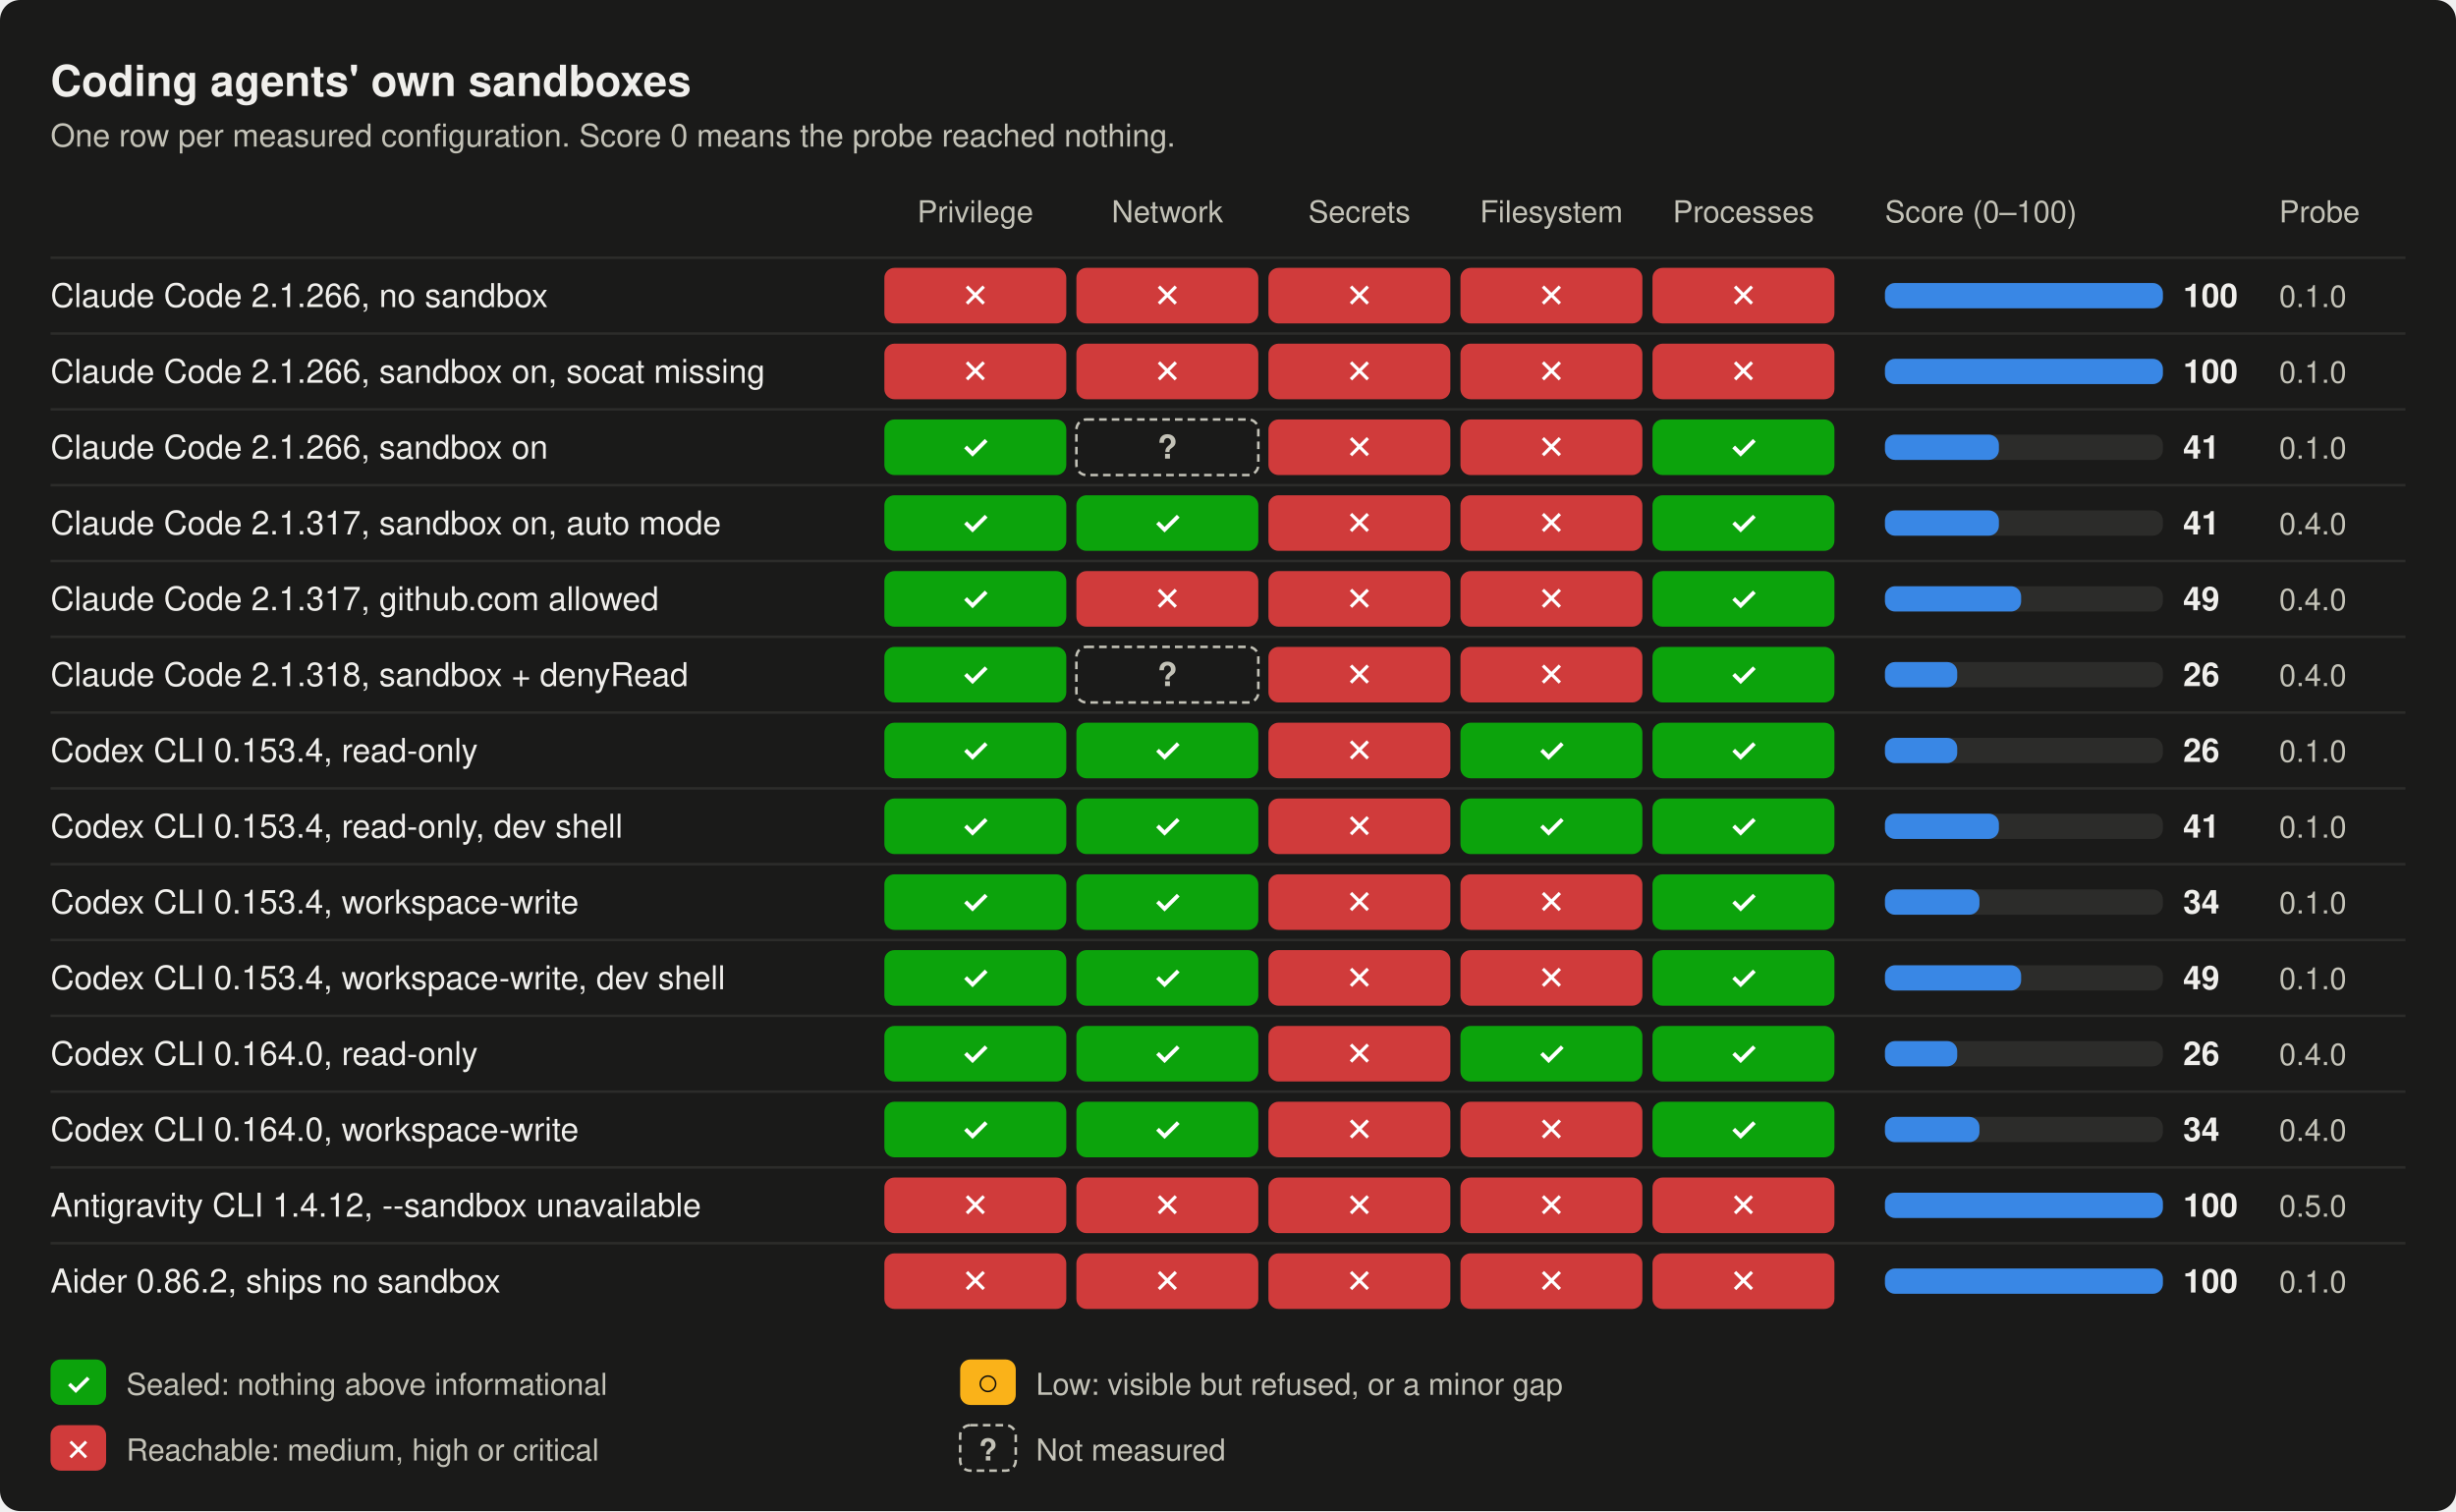
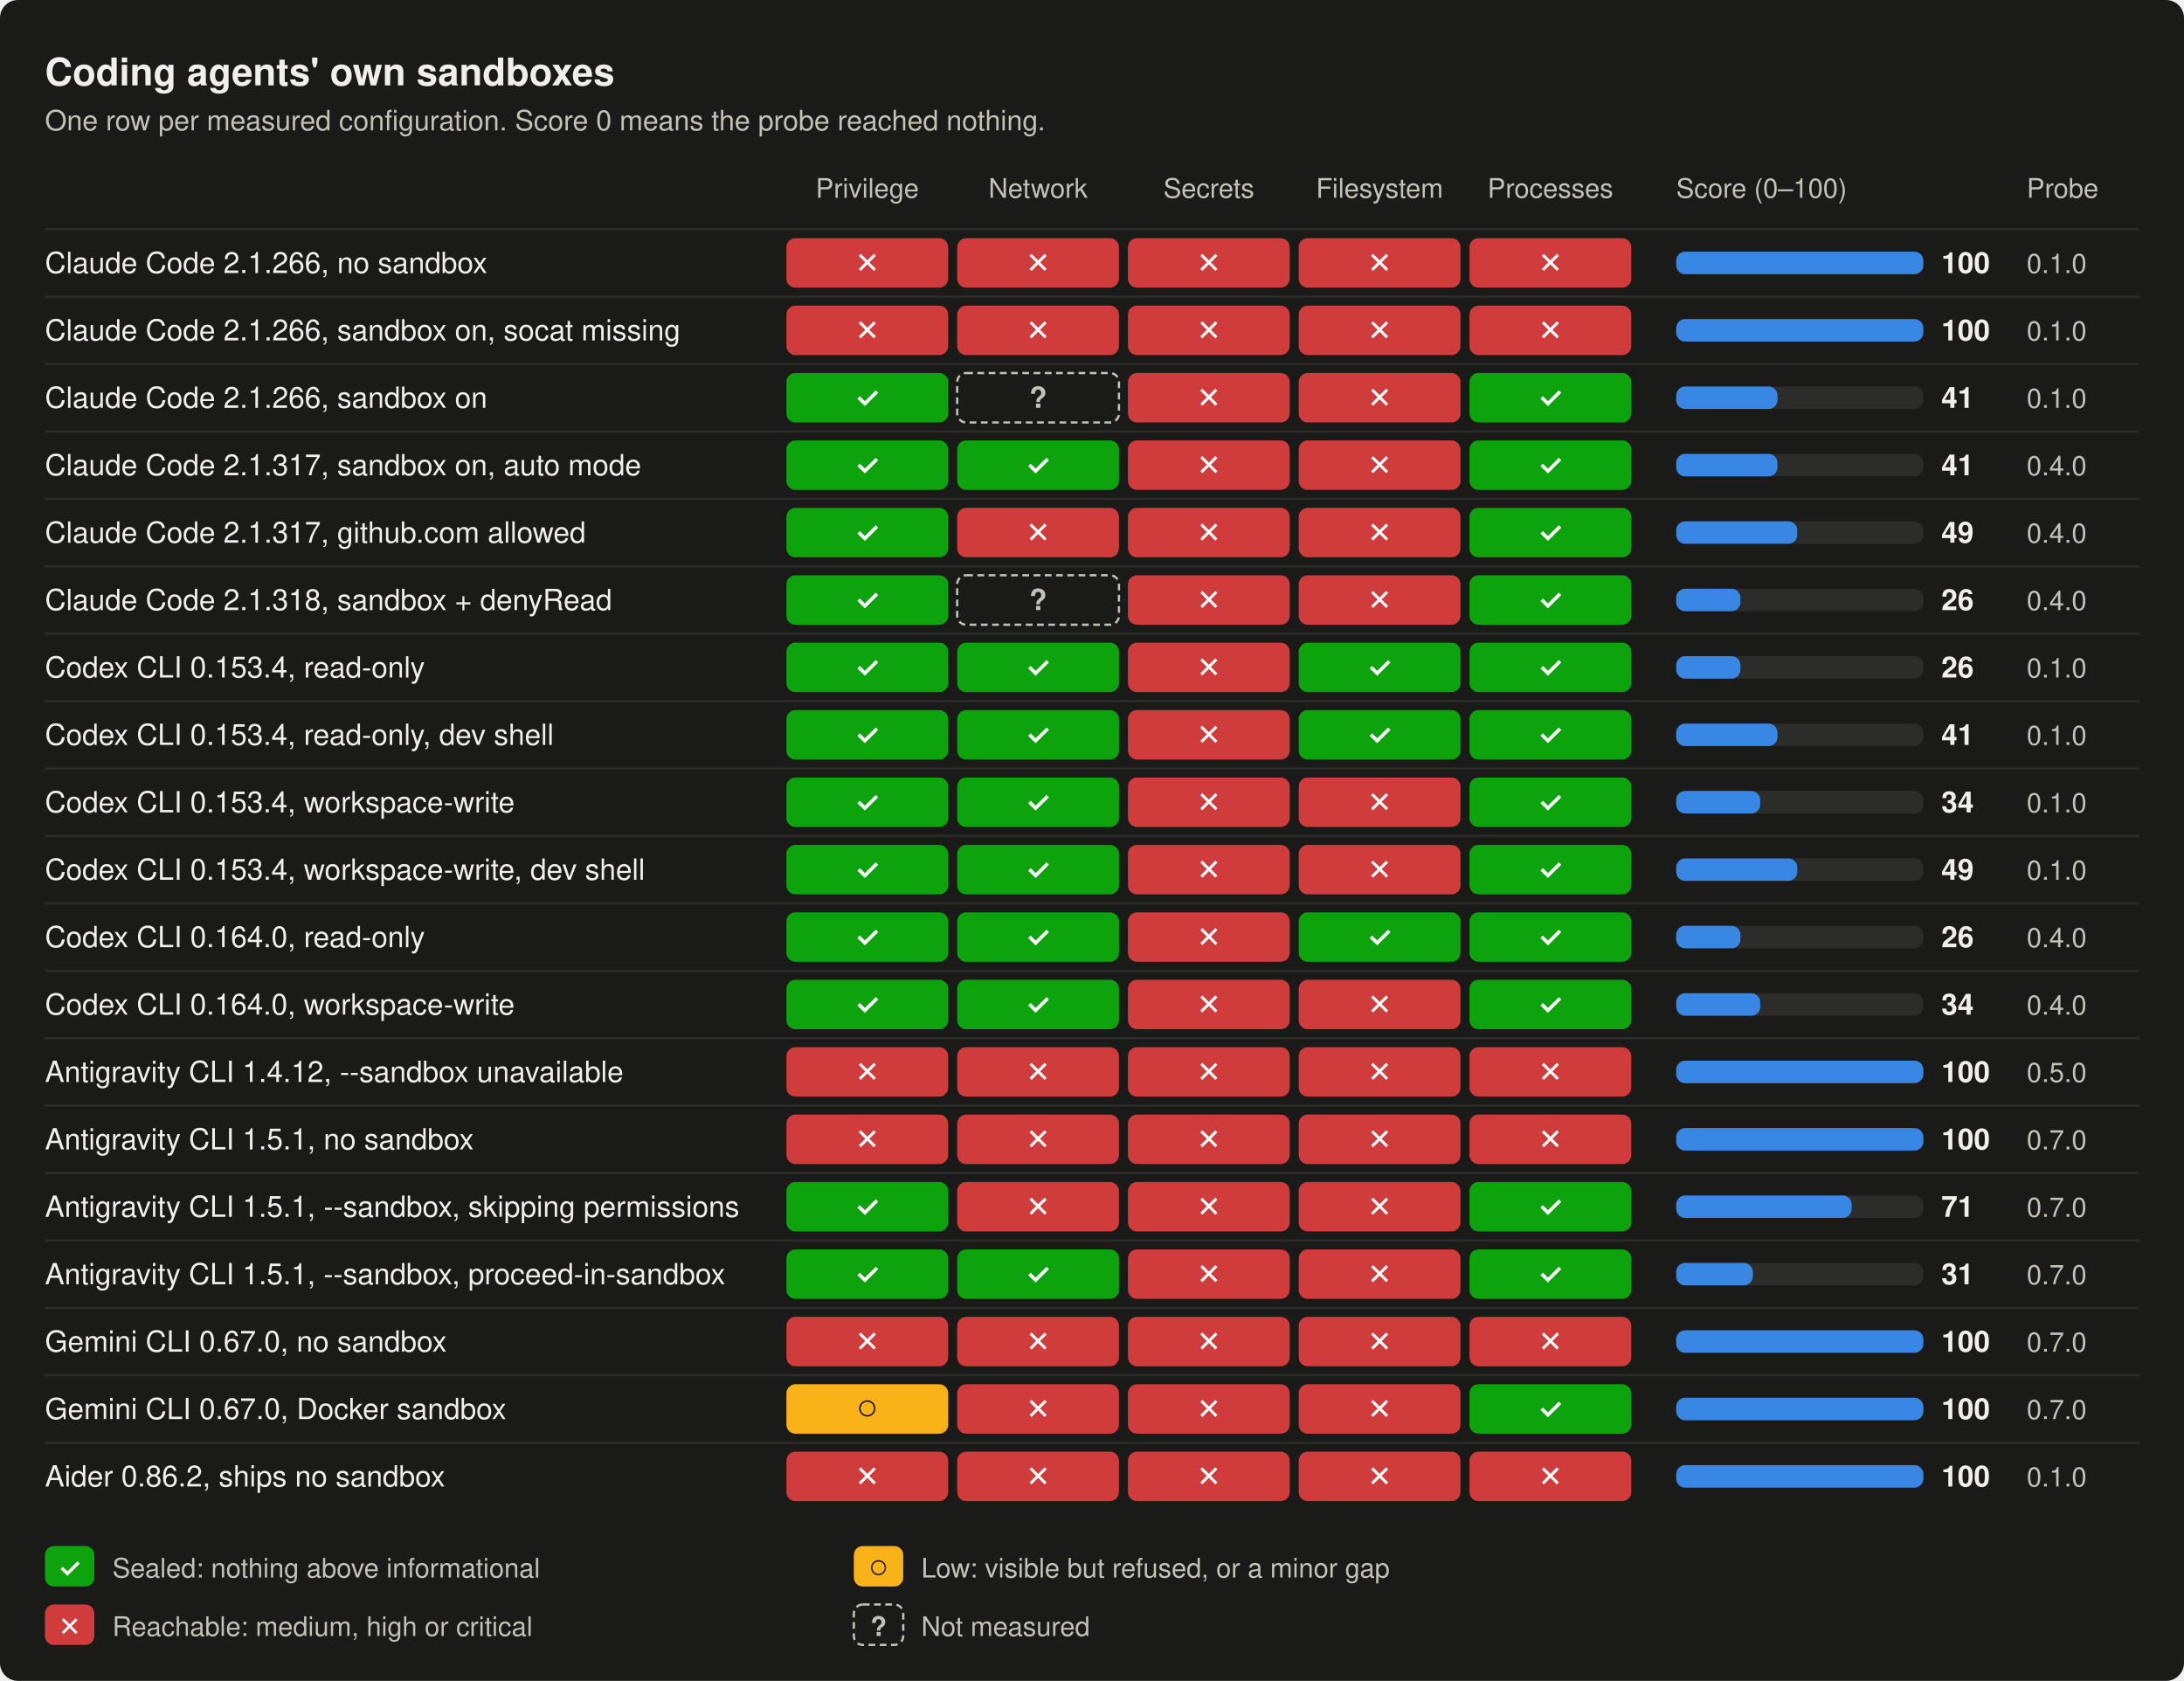
- <svg xmlns="http://www.w3.org/2000/svg" width="972" height="598" viewBox="0 0 972 598" role="img" aria-label="Coding agents' own sandboxes" font-family="system-ui, -apple-system, Segoe UI, Helvetica, Arial, sans-serif">
+ <svg xmlns="http://www.w3.org/2000/svg" width="972" height="748" viewBox="0 0 972 748" role="img" aria-label="Coding agents' own sandboxes" font-family="system-ui, -apple-system, Segoe UI, Helvetica, Arial, sans-serif">
  <rect width="100%" height="100%" rx="8" fill="#1a1a19" />
  <text x="20" y="38" font-size="17" font-weight="600" fill="#f0efec" text-anchor="start">Coding agents' own sandboxes</text>
  <text x="20" y="58" font-size="12.5" font-weight="400" fill="#c3c2b7" text-anchor="start">One row per measured configuration. Score 0 means the probe reached nothing.</text>
  <text x="386.0" y="88" font-size="12" font-weight="400" fill="#c3c2b7" text-anchor="middle">Privilege</text>
  <text x="462.0" y="88" font-size="12" font-weight="400" fill="#c3c2b7" text-anchor="middle">Network</text>
  <text x="538.0" y="88" font-size="12" font-weight="400" fill="#c3c2b7" text-anchor="middle">Secrets</text>
  <text x="614.0" y="88" font-size="12" font-weight="400" fill="#c3c2b7" text-anchor="middle">Filesystem</text>
  <text x="690.0" y="88" font-size="12" font-weight="400" fill="#c3c2b7" text-anchor="middle">Processes</text>
  <text x="746" y="88" font-size="12" font-weight="400" fill="#c3c2b7" text-anchor="start">Score (0–100)</text>
  <text x="902" y="88" font-size="12" font-weight="400" fill="#c3c2b7" text-anchor="start">Probe</text>
  <line x1="20" x2="952" y1="102" y2="102" stroke="#2c2c2a" stroke-width="1" />
  <text x="20" y="121.5" font-size="13" font-weight="400" fill="#f0efec" text-anchor="start">Claude Code 2.1.266, no sandbox</text>
  <g>
    <rect x="350" y="106.0" width="72" height="22" rx="4" fill="#d03b3b" />
    <text x="386.0" y="121.5" font-size="13" font-weight="600" fill="#ffffff" text-anchor="middle">✕</text>
  </g>
  <g>
    <rect x="426" y="106.0" width="72" height="22" rx="4" fill="#d03b3b" />
    <text x="462.0" y="121.5" font-size="13" font-weight="600" fill="#ffffff" text-anchor="middle">✕</text>
  </g>
  <g>
    <rect x="502" y="106.0" width="72" height="22" rx="4" fill="#d03b3b" />
    <text x="538.0" y="121.5" font-size="13" font-weight="600" fill="#ffffff" text-anchor="middle">✕</text>
  </g>
  <g>
    <rect x="578" y="106.0" width="72" height="22" rx="4" fill="#d03b3b" />
    <text x="614.0" y="121.5" font-size="13" font-weight="600" fill="#ffffff" text-anchor="middle">✕</text>
  </g>
  <g>
    <rect x="654" y="106.0" width="72" height="22" rx="4" fill="#d03b3b" />
    <text x="690.0" y="121.5" font-size="13" font-weight="600" fill="#ffffff" text-anchor="middle">✕</text>
  </g>
  <rect x="746" y="112.0" width="110" height="10" rx="4" fill="#2c2c2a" />
  <rect x="746" y="112.0" width="110.0" height="10" rx="4" fill="#3987e5" />
  <text x="864" y="121.5" font-size="13" font-weight="600" fill="#f0efec" text-anchor="start">100</text>
  <text x="902" y="121.5" font-size="12" font-weight="400" fill="#c3c2b7" text-anchor="start">0.1.0</text>
  <line x1="20" x2="952" y1="132" y2="132" stroke="#2c2c2a" stroke-width="1" />
  <text x="20" y="151.5" font-size="13" font-weight="400" fill="#f0efec" text-anchor="start">Claude Code 2.1.266, sandbox on, socat missing</text>
  <g>
    <rect x="350" y="136.0" width="72" height="22" rx="4" fill="#d03b3b" />
    <text x="386.0" y="151.5" font-size="13" font-weight="600" fill="#ffffff" text-anchor="middle">✕</text>
  </g>
  <g>
    <rect x="426" y="136.0" width="72" height="22" rx="4" fill="#d03b3b" />
    <text x="462.0" y="151.5" font-size="13" font-weight="600" fill="#ffffff" text-anchor="middle">✕</text>
  </g>
  <g>
    <rect x="502" y="136.0" width="72" height="22" rx="4" fill="#d03b3b" />
    <text x="538.0" y="151.5" font-size="13" font-weight="600" fill="#ffffff" text-anchor="middle">✕</text>
  </g>
  <g>
    <rect x="578" y="136.0" width="72" height="22" rx="4" fill="#d03b3b" />
    <text x="614.0" y="151.5" font-size="13" font-weight="600" fill="#ffffff" text-anchor="middle">✕</text>
  </g>
  <g>
    <rect x="654" y="136.0" width="72" height="22" rx="4" fill="#d03b3b" />
    <text x="690.0" y="151.5" font-size="13" font-weight="600" fill="#ffffff" text-anchor="middle">✕</text>
  </g>
  <rect x="746" y="142.0" width="110" height="10" rx="4" fill="#2c2c2a" />
  <rect x="746" y="142.0" width="110.0" height="10" rx="4" fill="#3987e5" />
  <text x="864" y="151.5" font-size="13" font-weight="600" fill="#f0efec" text-anchor="start">100</text>
  <text x="902" y="151.5" font-size="12" font-weight="400" fill="#c3c2b7" text-anchor="start">0.1.0</text>
  <line x1="20" x2="952" y1="162" y2="162" stroke="#2c2c2a" stroke-width="1" />
  <text x="20" y="181.5" font-size="13" font-weight="400" fill="#f0efec" text-anchor="start">Claude Code 2.1.266, sandbox on</text>
  <g>
    <rect x="350" y="166.0" width="72" height="22" rx="4" fill="#0ca30c" />
    <text x="386.0" y="181.5" font-size="13" font-weight="600" fill="#ffffff" text-anchor="middle">✓</text>
  </g>
  <g>
    <rect x="426" y="166.0" width="72" height="22" rx="4" fill="none" stroke="#c3c2b7" stroke-dasharray="3 2" stroke-width="1" />
    <text x="462.0" y="181.5" font-size="13" font-weight="600" fill="#c3c2b7" text-anchor="middle">?</text>
  </g>
  <g>
    <rect x="502" y="166.0" width="72" height="22" rx="4" fill="#d03b3b" />
    <text x="538.0" y="181.5" font-size="13" font-weight="600" fill="#ffffff" text-anchor="middle">✕</text>
  </g>
  <g>
    <rect x="578" y="166.0" width="72" height="22" rx="4" fill="#d03b3b" />
    <text x="614.0" y="181.5" font-size="13" font-weight="600" fill="#ffffff" text-anchor="middle">✕</text>
  </g>
  <g>
    <rect x="654" y="166.0" width="72" height="22" rx="4" fill="#0ca30c" />
    <text x="690.0" y="181.5" font-size="13" font-weight="600" fill="#ffffff" text-anchor="middle">✓</text>
  </g>
  <rect x="746" y="172.0" width="110" height="10" rx="4" fill="#2c2c2a" />
  <rect x="746" y="172.0" width="45.1" height="10" rx="4" fill="#3987e5" />
  <text x="864" y="181.5" font-size="13" font-weight="600" fill="#f0efec" text-anchor="start">41</text>
  <text x="902" y="181.5" font-size="12" font-weight="400" fill="#c3c2b7" text-anchor="start">0.1.0</text>
  <line x1="20" x2="952" y1="192" y2="192" stroke="#2c2c2a" stroke-width="1" />
  <text x="20" y="211.5" font-size="13" font-weight="400" fill="#f0efec" text-anchor="start">Claude Code 2.1.317, sandbox on, auto mode</text>
  <g>
    <rect x="350" y="196.0" width="72" height="22" rx="4" fill="#0ca30c" />
    <text x="386.0" y="211.5" font-size="13" font-weight="600" fill="#ffffff" text-anchor="middle">✓</text>
  </g>
  <g>
    <rect x="426" y="196.0" width="72" height="22" rx="4" fill="#0ca30c" />
    <text x="462.0" y="211.5" font-size="13" font-weight="600" fill="#ffffff" text-anchor="middle">✓</text>
  </g>
  <g>
    <rect x="502" y="196.0" width="72" height="22" rx="4" fill="#d03b3b" />
    <text x="538.0" y="211.5" font-size="13" font-weight="600" fill="#ffffff" text-anchor="middle">✕</text>
  </g>
  <g>
    <rect x="578" y="196.0" width="72" height="22" rx="4" fill="#d03b3b" />
    <text x="614.0" y="211.5" font-size="13" font-weight="600" fill="#ffffff" text-anchor="middle">✕</text>
  </g>
  <g>
    <rect x="654" y="196.0" width="72" height="22" rx="4" fill="#0ca30c" />
    <text x="690.0" y="211.5" font-size="13" font-weight="600" fill="#ffffff" text-anchor="middle">✓</text>
  </g>
  <rect x="746" y="202.0" width="110" height="10" rx="4" fill="#2c2c2a" />
  <rect x="746" y="202.0" width="45.1" height="10" rx="4" fill="#3987e5" />
  <text x="864" y="211.5" font-size="13" font-weight="600" fill="#f0efec" text-anchor="start">41</text>
  <text x="902" y="211.5" font-size="12" font-weight="400" fill="#c3c2b7" text-anchor="start">0.4.0</text>
  <line x1="20" x2="952" y1="222" y2="222" stroke="#2c2c2a" stroke-width="1" />
  <text x="20" y="241.5" font-size="13" font-weight="400" fill="#f0efec" text-anchor="start">Claude Code 2.1.317, github.com allowed</text>
  <g>
    <rect x="350" y="226.0" width="72" height="22" rx="4" fill="#0ca30c" />
    <text x="386.0" y="241.5" font-size="13" font-weight="600" fill="#ffffff" text-anchor="middle">✓</text>
  </g>
  <g>
    <rect x="426" y="226.0" width="72" height="22" rx="4" fill="#d03b3b" />
    <text x="462.0" y="241.5" font-size="13" font-weight="600" fill="#ffffff" text-anchor="middle">✕</text>
  </g>
  <g>
    <rect x="502" y="226.0" width="72" height="22" rx="4" fill="#d03b3b" />
    <text x="538.0" y="241.5" font-size="13" font-weight="600" fill="#ffffff" text-anchor="middle">✕</text>
  </g>
  <g>
    <rect x="578" y="226.0" width="72" height="22" rx="4" fill="#d03b3b" />
    <text x="614.0" y="241.5" font-size="13" font-weight="600" fill="#ffffff" text-anchor="middle">✕</text>
  </g>
  <g>
    <rect x="654" y="226.0" width="72" height="22" rx="4" fill="#0ca30c" />
    <text x="690.0" y="241.5" font-size="13" font-weight="600" fill="#ffffff" text-anchor="middle">✓</text>
  </g>
  <rect x="746" y="232.0" width="110" height="10" rx="4" fill="#2c2c2a" />
  <rect x="746" y="232.0" width="53.9" height="10" rx="4" fill="#3987e5" />
  <text x="864" y="241.5" font-size="13" font-weight="600" fill="#f0efec" text-anchor="start">49</text>
  <text x="902" y="241.5" font-size="12" font-weight="400" fill="#c3c2b7" text-anchor="start">0.4.0</text>
  <line x1="20" x2="952" y1="252" y2="252" stroke="#2c2c2a" stroke-width="1" />
  <text x="20" y="271.5" font-size="13" font-weight="400" fill="#f0efec" text-anchor="start">Claude Code 2.1.318, sandbox + denyRead</text>
  <g>
    <rect x="350" y="256.0" width="72" height="22" rx="4" fill="#0ca30c" />
    <text x="386.0" y="271.5" font-size="13" font-weight="600" fill="#ffffff" text-anchor="middle">✓</text>
  </g>
  <g>
    <rect x="426" y="256.0" width="72" height="22" rx="4" fill="none" stroke="#c3c2b7" stroke-dasharray="3 2" stroke-width="1" />
    <text x="462.0" y="271.5" font-size="13" font-weight="600" fill="#c3c2b7" text-anchor="middle">?</text>
  </g>
  <g>
    <rect x="502" y="256.0" width="72" height="22" rx="4" fill="#d03b3b" />
    <text x="538.0" y="271.5" font-size="13" font-weight="600" fill="#ffffff" text-anchor="middle">✕</text>
  </g>
  <g>
    <rect x="578" y="256.0" width="72" height="22" rx="4" fill="#d03b3b" />
    <text x="614.0" y="271.5" font-size="13" font-weight="600" fill="#ffffff" text-anchor="middle">✕</text>
  </g>
  <g>
    <rect x="654" y="256.0" width="72" height="22" rx="4" fill="#0ca30c" />
    <text x="690.0" y="271.5" font-size="13" font-weight="600" fill="#ffffff" text-anchor="middle">✓</text>
  </g>
  <rect x="746" y="262.0" width="110" height="10" rx="4" fill="#2c2c2a" />
  <rect x="746" y="262.0" width="28.6" height="10" rx="4" fill="#3987e5" />
  <text x="864" y="271.5" font-size="13" font-weight="600" fill="#f0efec" text-anchor="start">26</text>
  <text x="902" y="271.5" font-size="12" font-weight="400" fill="#c3c2b7" text-anchor="start">0.4.0</text>
  <line x1="20" x2="952" y1="282" y2="282" stroke="#2c2c2a" stroke-width="1" />
  <text x="20" y="301.5" font-size="13" font-weight="400" fill="#f0efec" text-anchor="start">Codex CLI 0.153.4, read-only</text>
  <g>
    <rect x="350" y="286.0" width="72" height="22" rx="4" fill="#0ca30c" />
    <text x="386.0" y="301.5" font-size="13" font-weight="600" fill="#ffffff" text-anchor="middle">✓</text>
  </g>
  <g>
    <rect x="426" y="286.0" width="72" height="22" rx="4" fill="#0ca30c" />
    <text x="462.0" y="301.5" font-size="13" font-weight="600" fill="#ffffff" text-anchor="middle">✓</text>
  </g>
  <g>
    <rect x="502" y="286.0" width="72" height="22" rx="4" fill="#d03b3b" />
    <text x="538.0" y="301.5" font-size="13" font-weight="600" fill="#ffffff" text-anchor="middle">✕</text>
  </g>
  <g>
    <rect x="578" y="286.0" width="72" height="22" rx="4" fill="#0ca30c" />
    <text x="614.0" y="301.5" font-size="13" font-weight="600" fill="#ffffff" text-anchor="middle">✓</text>
  </g>
  <g>
    <rect x="654" y="286.0" width="72" height="22" rx="4" fill="#0ca30c" />
    <text x="690.0" y="301.5" font-size="13" font-weight="600" fill="#ffffff" text-anchor="middle">✓</text>
  </g>
  <rect x="746" y="292.0" width="110" height="10" rx="4" fill="#2c2c2a" />
  <rect x="746" y="292.0" width="28.6" height="10" rx="4" fill="#3987e5" />
  <text x="864" y="301.5" font-size="13" font-weight="600" fill="#f0efec" text-anchor="start">26</text>
  <text x="902" y="301.5" font-size="12" font-weight="400" fill="#c3c2b7" text-anchor="start">0.1.0</text>
  <line x1="20" x2="952" y1="312" y2="312" stroke="#2c2c2a" stroke-width="1" />
  <text x="20" y="331.5" font-size="13" font-weight="400" fill="#f0efec" text-anchor="start">Codex CLI 0.153.4, read-only, dev shell</text>
  <g>
    <rect x="350" y="316.0" width="72" height="22" rx="4" fill="#0ca30c" />
    <text x="386.0" y="331.5" font-size="13" font-weight="600" fill="#ffffff" text-anchor="middle">✓</text>
  </g>
  <g>
    <rect x="426" y="316.0" width="72" height="22" rx="4" fill="#0ca30c" />
    <text x="462.0" y="331.5" font-size="13" font-weight="600" fill="#ffffff" text-anchor="middle">✓</text>
  </g>
  <g>
    <rect x="502" y="316.0" width="72" height="22" rx="4" fill="#d03b3b" />
    <text x="538.0" y="331.5" font-size="13" font-weight="600" fill="#ffffff" text-anchor="middle">✕</text>
  </g>
  <g>
    <rect x="578" y="316.0" width="72" height="22" rx="4" fill="#0ca30c" />
    <text x="614.0" y="331.5" font-size="13" font-weight="600" fill="#ffffff" text-anchor="middle">✓</text>
  </g>
  <g>
    <rect x="654" y="316.0" width="72" height="22" rx="4" fill="#0ca30c" />
    <text x="690.0" y="331.5" font-size="13" font-weight="600" fill="#ffffff" text-anchor="middle">✓</text>
  </g>
  <rect x="746" y="322.0" width="110" height="10" rx="4" fill="#2c2c2a" />
  <rect x="746" y="322.0" width="45.1" height="10" rx="4" fill="#3987e5" />
  <text x="864" y="331.5" font-size="13" font-weight="600" fill="#f0efec" text-anchor="start">41</text>
  <text x="902" y="331.5" font-size="12" font-weight="400" fill="#c3c2b7" text-anchor="start">0.1.0</text>
  <line x1="20" x2="952" y1="342" y2="342" stroke="#2c2c2a" stroke-width="1" />
  <text x="20" y="361.5" font-size="13" font-weight="400" fill="#f0efec" text-anchor="start">Codex CLI 0.153.4, workspace-write</text>
  <g>
    <rect x="350" y="346.0" width="72" height="22" rx="4" fill="#0ca30c" />
    <text x="386.0" y="361.5" font-size="13" font-weight="600" fill="#ffffff" text-anchor="middle">✓</text>
  </g>
  <g>
    <rect x="426" y="346.0" width="72" height="22" rx="4" fill="#0ca30c" />
    <text x="462.0" y="361.5" font-size="13" font-weight="600" fill="#ffffff" text-anchor="middle">✓</text>
  </g>
  <g>
    <rect x="502" y="346.0" width="72" height="22" rx="4" fill="#d03b3b" />
    <text x="538.0" y="361.5" font-size="13" font-weight="600" fill="#ffffff" text-anchor="middle">✕</text>
  </g>
  <g>
    <rect x="578" y="346.0" width="72" height="22" rx="4" fill="#d03b3b" />
    <text x="614.0" y="361.5" font-size="13" font-weight="600" fill="#ffffff" text-anchor="middle">✕</text>
  </g>
  <g>
    <rect x="654" y="346.0" width="72" height="22" rx="4" fill="#0ca30c" />
    <text x="690.0" y="361.5" font-size="13" font-weight="600" fill="#ffffff" text-anchor="middle">✓</text>
  </g>
  <rect x="746" y="352.0" width="110" height="10" rx="4" fill="#2c2c2a" />
  <rect x="746" y="352.0" width="37.4" height="10" rx="4" fill="#3987e5" />
  <text x="864" y="361.5" font-size="13" font-weight="600" fill="#f0efec" text-anchor="start">34</text>
  <text x="902" y="361.5" font-size="12" font-weight="400" fill="#c3c2b7" text-anchor="start">0.1.0</text>
  <line x1="20" x2="952" y1="372" y2="372" stroke="#2c2c2a" stroke-width="1" />
  <text x="20" y="391.5" font-size="13" font-weight="400" fill="#f0efec" text-anchor="start">Codex CLI 0.153.4, workspace-write, dev shell</text>
  <g>
    <rect x="350" y="376.0" width="72" height="22" rx="4" fill="#0ca30c" />
    <text x="386.0" y="391.5" font-size="13" font-weight="600" fill="#ffffff" text-anchor="middle">✓</text>
  </g>
  <g>
    <rect x="426" y="376.0" width="72" height="22" rx="4" fill="#0ca30c" />
    <text x="462.0" y="391.5" font-size="13" font-weight="600" fill="#ffffff" text-anchor="middle">✓</text>
  </g>
  <g>
    <rect x="502" y="376.0" width="72" height="22" rx="4" fill="#d03b3b" />
    <text x="538.0" y="391.5" font-size="13" font-weight="600" fill="#ffffff" text-anchor="middle">✕</text>
  </g>
  <g>
    <rect x="578" y="376.0" width="72" height="22" rx="4" fill="#d03b3b" />
    <text x="614.0" y="391.5" font-size="13" font-weight="600" fill="#ffffff" text-anchor="middle">✕</text>
  </g>
  <g>
    <rect x="654" y="376.0" width="72" height="22" rx="4" fill="#0ca30c" />
    <text x="690.0" y="391.5" font-size="13" font-weight="600" fill="#ffffff" text-anchor="middle">✓</text>
  </g>
  <rect x="746" y="382.0" width="110" height="10" rx="4" fill="#2c2c2a" />
  <rect x="746" y="382.0" width="53.9" height="10" rx="4" fill="#3987e5" />
  <text x="864" y="391.5" font-size="13" font-weight="600" fill="#f0efec" text-anchor="start">49</text>
  <text x="902" y="391.5" font-size="12" font-weight="400" fill="#c3c2b7" text-anchor="start">0.1.0</text>
  <line x1="20" x2="952" y1="402" y2="402" stroke="#2c2c2a" stroke-width="1" />
  <text x="20" y="421.5" font-size="13" font-weight="400" fill="#f0efec" text-anchor="start">Codex CLI 0.164.0, read-only</text>
  <g>
    <rect x="350" y="406.0" width="72" height="22" rx="4" fill="#0ca30c" />
    <text x="386.0" y="421.5" font-size="13" font-weight="600" fill="#ffffff" text-anchor="middle">✓</text>
  </g>
  <g>
    <rect x="426" y="406.0" width="72" height="22" rx="4" fill="#0ca30c" />
    <text x="462.0" y="421.5" font-size="13" font-weight="600" fill="#ffffff" text-anchor="middle">✓</text>
  </g>
  <g>
    <rect x="502" y="406.0" width="72" height="22" rx="4" fill="#d03b3b" />
    <text x="538.0" y="421.5" font-size="13" font-weight="600" fill="#ffffff" text-anchor="middle">✕</text>
  </g>
  <g>
    <rect x="578" y="406.0" width="72" height="22" rx="4" fill="#0ca30c" />
    <text x="614.0" y="421.5" font-size="13" font-weight="600" fill="#ffffff" text-anchor="middle">✓</text>
  </g>
  <g>
    <rect x="654" y="406.0" width="72" height="22" rx="4" fill="#0ca30c" />
    <text x="690.0" y="421.5" font-size="13" font-weight="600" fill="#ffffff" text-anchor="middle">✓</text>
  </g>
  <rect x="746" y="412.0" width="110" height="10" rx="4" fill="#2c2c2a" />
  <rect x="746" y="412.0" width="28.6" height="10" rx="4" fill="#3987e5" />
  <text x="864" y="421.5" font-size="13" font-weight="600" fill="#f0efec" text-anchor="start">26</text>
  <text x="902" y="421.5" font-size="12" font-weight="400" fill="#c3c2b7" text-anchor="start">0.4.0</text>
  <line x1="20" x2="952" y1="432" y2="432" stroke="#2c2c2a" stroke-width="1" />
  <text x="20" y="451.5" font-size="13" font-weight="400" fill="#f0efec" text-anchor="start">Codex CLI 0.164.0, workspace-write</text>
  <g>
    <rect x="350" y="436.0" width="72" height="22" rx="4" fill="#0ca30c" />
    <text x="386.0" y="451.5" font-size="13" font-weight="600" fill="#ffffff" text-anchor="middle">✓</text>
  </g>
  <g>
    <rect x="426" y="436.0" width="72" height="22" rx="4" fill="#0ca30c" />
    <text x="462.0" y="451.5" font-size="13" font-weight="600" fill="#ffffff" text-anchor="middle">✓</text>
  </g>
  <g>
    <rect x="502" y="436.0" width="72" height="22" rx="4" fill="#d03b3b" />
    <text x="538.0" y="451.5" font-size="13" font-weight="600" fill="#ffffff" text-anchor="middle">✕</text>
  </g>
  <g>
    <rect x="578" y="436.0" width="72" height="22" rx="4" fill="#d03b3b" />
    <text x="614.0" y="451.5" font-size="13" font-weight="600" fill="#ffffff" text-anchor="middle">✕</text>
  </g>
  <g>
    <rect x="654" y="436.0" width="72" height="22" rx="4" fill="#0ca30c" />
    <text x="690.0" y="451.5" font-size="13" font-weight="600" fill="#ffffff" text-anchor="middle">✓</text>
  </g>
  <rect x="746" y="442.0" width="110" height="10" rx="4" fill="#2c2c2a" />
  <rect x="746" y="442.0" width="37.4" height="10" rx="4" fill="#3987e5" />
  <text x="864" y="451.5" font-size="13" font-weight="600" fill="#f0efec" text-anchor="start">34</text>
  <text x="902" y="451.5" font-size="12" font-weight="400" fill="#c3c2b7" text-anchor="start">0.4.0</text>
  <line x1="20" x2="952" y1="462" y2="462" stroke="#2c2c2a" stroke-width="1" />
  <text x="20" y="481.5" font-size="13" font-weight="400" fill="#f0efec" text-anchor="start">Antigravity CLI 1.4.12, --sandbox unavailable</text>
  <g>
    <rect x="350" y="466.0" width="72" height="22" rx="4" fill="#d03b3b" />
    <text x="386.0" y="481.5" font-size="13" font-weight="600" fill="#ffffff" text-anchor="middle">✕</text>
  </g>
  <g>
    <rect x="426" y="466.0" width="72" height="22" rx="4" fill="#d03b3b" />
    <text x="462.0" y="481.5" font-size="13" font-weight="600" fill="#ffffff" text-anchor="middle">✕</text>
  </g>
  <g>
    <rect x="502" y="466.0" width="72" height="22" rx="4" fill="#d03b3b" />
    <text x="538.0" y="481.5" font-size="13" font-weight="600" fill="#ffffff" text-anchor="middle">✕</text>
  </g>
  <g>
    <rect x="578" y="466.0" width="72" height="22" rx="4" fill="#d03b3b" />
    <text x="614.0" y="481.5" font-size="13" font-weight="600" fill="#ffffff" text-anchor="middle">✕</text>
  </g>
  <g>
    <rect x="654" y="466.0" width="72" height="22" rx="4" fill="#d03b3b" />
    <text x="690.0" y="481.5" font-size="13" font-weight="600" fill="#ffffff" text-anchor="middle">✕</text>
  </g>
  <rect x="746" y="472.0" width="110" height="10" rx="4" fill="#2c2c2a" />
  <rect x="746" y="472.0" width="110.0" height="10" rx="4" fill="#3987e5" />
  <text x="864" y="481.5" font-size="13" font-weight="600" fill="#f0efec" text-anchor="start">100</text>
  <text x="902" y="481.5" font-size="12" font-weight="400" fill="#c3c2b7" text-anchor="start">0.5.0</text>
  <line x1="20" x2="952" y1="492" y2="492" stroke="#2c2c2a" stroke-width="1" />
-   <text x="20" y="511.5" font-size="13" font-weight="400" fill="#f0efec" text-anchor="start">Aider 0.86.2, ships no sandbox</text>
+   <text x="20" y="511.5" font-size="13" font-weight="400" fill="#f0efec" text-anchor="start">Antigravity CLI 1.5.1, no sandbox</text>
  <g>
    <rect x="350" y="496.0" width="72" height="22" rx="4" fill="#d03b3b" />
    <text x="386.0" y="511.5" font-size="13" font-weight="600" fill="#ffffff" text-anchor="middle">✕</text>
  </g>
  <g>
    <rect x="426" y="496.0" width="72" height="22" rx="4" fill="#d03b3b" />
    <text x="462.0" y="511.5" font-size="13" font-weight="600" fill="#ffffff" text-anchor="middle">✕</text>
  </g>
  <g>
    <rect x="502" y="496.0" width="72" height="22" rx="4" fill="#d03b3b" />
    <text x="538.0" y="511.5" font-size="13" font-weight="600" fill="#ffffff" text-anchor="middle">✕</text>
  </g>
  <g>
    <rect x="578" y="496.0" width="72" height="22" rx="4" fill="#d03b3b" />
    <text x="614.0" y="511.5" font-size="13" font-weight="600" fill="#ffffff" text-anchor="middle">✕</text>
  </g>
  <g>
    <rect x="654" y="496.0" width="72" height="22" rx="4" fill="#d03b3b" />
    <text x="690.0" y="511.5" font-size="13" font-weight="600" fill="#ffffff" text-anchor="middle">✕</text>
  </g>
  <rect x="746" y="502.0" width="110" height="10" rx="4" fill="#2c2c2a" />
  <rect x="746" y="502.0" width="110.0" height="10" rx="4" fill="#3987e5" />
  <text x="864" y="511.5" font-size="13" font-weight="600" fill="#f0efec" text-anchor="start">100</text>
-   <text x="902" y="511.5" font-size="12" font-weight="400" fill="#c3c2b7" text-anchor="start">0.1.0</text>
-   <rect x="20" y="538" width="22" height="18" rx="4" fill="#0ca30c" />
-   <text x="31" y="552" font-size="12" font-weight="600" fill="#ffffff" text-anchor="middle">✓</text>
-   <text x="50" y="552" font-size="12" font-weight="400" fill="#c3c2b7" text-anchor="start">Sealed: nothing above informational</text>
-   <rect x="380" y="538" width="22" height="18" rx="4" fill="#fab219" />
-   <text x="391" y="552" font-size="12" font-weight="600" fill="#0b0b0b" text-anchor="middle">○</text>
-   <text x="410" y="552" font-size="12" font-weight="400" fill="#c3c2b7" text-anchor="start">Low: visible but refused, or a minor gap</text>
-   <rect x="20" y="564" width="22" height="18" rx="4" fill="#d03b3b" />
-   <text x="31" y="578" font-size="12" font-weight="600" fill="#ffffff" text-anchor="middle">✕</text>
-   <text x="50" y="578" font-size="12" font-weight="400" fill="#c3c2b7" text-anchor="start">Reachable: medium, high or critical</text>
-   <rect x="380" y="564" width="22" height="18" rx="4" fill="none" stroke="#c3c2b7" stroke-dasharray="3 2" stroke-width="1" />
-   <text x="391" y="578" font-size="12" font-weight="600" fill="#c3c2b7" text-anchor="middle">?</text>
-   <text x="410" y="578" font-size="12" font-weight="400" fill="#c3c2b7" text-anchor="start">Not measured</text>
+   <text x="902" y="511.5" font-size="12" font-weight="400" fill="#c3c2b7" text-anchor="start">0.7.0</text>
+   <line x1="20" x2="952" y1="522" y2="522" stroke="#2c2c2a" stroke-width="1" />
+   <text x="20" y="541.5" font-size="13" font-weight="400" fill="#f0efec" text-anchor="start">Antigravity CLI 1.5.1, --sandbox, skipping permissions</text>
+   <g>
+     <rect x="350" y="526.0" width="72" height="22" rx="4" fill="#0ca30c" />
+     <text x="386.0" y="541.5" font-size="13" font-weight="600" fill="#ffffff" text-anchor="middle">✓</text>
+   </g>
+   <g>
+     <rect x="426" y="526.0" width="72" height="22" rx="4" fill="#d03b3b" />
+     <text x="462.0" y="541.5" font-size="13" font-weight="600" fill="#ffffff" text-anchor="middle">✕</text>
+   </g>
+   <g>
+     <rect x="502" y="526.0" width="72" height="22" rx="4" fill="#d03b3b" />
+     <text x="538.0" y="541.5" font-size="13" font-weight="600" fill="#ffffff" text-anchor="middle">✕</text>
+   </g>
+   <g>
+     <rect x="578" y="526.0" width="72" height="22" rx="4" fill="#d03b3b" />
+     <text x="614.0" y="541.5" font-size="13" font-weight="600" fill="#ffffff" text-anchor="middle">✕</text>
+   </g>
+   <g>
+     <rect x="654" y="526.0" width="72" height="22" rx="4" fill="#0ca30c" />
+     <text x="690.0" y="541.5" font-size="13" font-weight="600" fill="#ffffff" text-anchor="middle">✓</text>
+   </g>
+   <rect x="746" y="532.0" width="110" height="10" rx="4" fill="#2c2c2a" />
+   <rect x="746" y="532.0" width="78.1" height="10" rx="4" fill="#3987e5" />
+   <text x="864" y="541.5" font-size="13" font-weight="600" fill="#f0efec" text-anchor="start">71</text>
+   <text x="902" y="541.5" font-size="12" font-weight="400" fill="#c3c2b7" text-anchor="start">0.7.0</text>
+   <line x1="20" x2="952" y1="552" y2="552" stroke="#2c2c2a" stroke-width="1" />
+   <text x="20" y="571.5" font-size="13" font-weight="400" fill="#f0efec" text-anchor="start">Antigravity CLI 1.5.1, --sandbox, proceed-in-sandbox</text>
+   <g>
+     <rect x="350" y="556.0" width="72" height="22" rx="4" fill="#0ca30c" />
+     <text x="386.0" y="571.5" font-size="13" font-weight="600" fill="#ffffff" text-anchor="middle">✓</text>
+   </g>
+   <g>
+     <rect x="426" y="556.0" width="72" height="22" rx="4" fill="#0ca30c" />
+     <text x="462.0" y="571.5" font-size="13" font-weight="600" fill="#ffffff" text-anchor="middle">✓</text>
+   </g>
+   <g>
+     <rect x="502" y="556.0" width="72" height="22" rx="4" fill="#d03b3b" />
+     <text x="538.0" y="571.5" font-size="13" font-weight="600" fill="#ffffff" text-anchor="middle">✕</text>
+   </g>
+   <g>
+     <rect x="578" y="556.0" width="72" height="22" rx="4" fill="#d03b3b" />
+     <text x="614.0" y="571.5" font-size="13" font-weight="600" fill="#ffffff" text-anchor="middle">✕</text>
+   </g>
+   <g>
+     <rect x="654" y="556.0" width="72" height="22" rx="4" fill="#0ca30c" />
+     <text x="690.0" y="571.5" font-size="13" font-weight="600" fill="#ffffff" text-anchor="middle">✓</text>
+   </g>
+   <rect x="746" y="562.0" width="110" height="10" rx="4" fill="#2c2c2a" />
+   <rect x="746" y="562.0" width="34.1" height="10" rx="4" fill="#3987e5" />
+   <text x="864" y="571.5" font-size="13" font-weight="600" fill="#f0efec" text-anchor="start">31</text>
+   <text x="902" y="571.5" font-size="12" font-weight="400" fill="#c3c2b7" text-anchor="start">0.7.0</text>
+   <line x1="20" x2="952" y1="582" y2="582" stroke="#2c2c2a" stroke-width="1" />
+   <text x="20" y="601.5" font-size="13" font-weight="400" fill="#f0efec" text-anchor="start">Gemini CLI 0.67.0, no sandbox</text>
+   <g>
+     <rect x="350" y="586.0" width="72" height="22" rx="4" fill="#d03b3b" />
+     <text x="386.0" y="601.5" font-size="13" font-weight="600" fill="#ffffff" text-anchor="middle">✕</text>
+   </g>
+   <g>
+     <rect x="426" y="586.0" width="72" height="22" rx="4" fill="#d03b3b" />
+     <text x="462.0" y="601.5" font-size="13" font-weight="600" fill="#ffffff" text-anchor="middle">✕</text>
+   </g>
+   <g>
+     <rect x="502" y="586.0" width="72" height="22" rx="4" fill="#d03b3b" />
+     <text x="538.0" y="601.5" font-size="13" font-weight="600" fill="#ffffff" text-anchor="middle">✕</text>
+   </g>
+   <g>
+     <rect x="578" y="586.0" width="72" height="22" rx="4" fill="#d03b3b" />
+     <text x="614.0" y="601.5" font-size="13" font-weight="600" fill="#ffffff" text-anchor="middle">✕</text>
+   </g>
+   <g>
+     <rect x="654" y="586.0" width="72" height="22" rx="4" fill="#d03b3b" />
+     <text x="690.0" y="601.5" font-size="13" font-weight="600" fill="#ffffff" text-anchor="middle">✕</text>
+   </g>
+   <rect x="746" y="592.0" width="110" height="10" rx="4" fill="#2c2c2a" />
+   <rect x="746" y="592.0" width="110.0" height="10" rx="4" fill="#3987e5" />
+   <text x="864" y="601.5" font-size="13" font-weight="600" fill="#f0efec" text-anchor="start">100</text>
+   <text x="902" y="601.5" font-size="12" font-weight="400" fill="#c3c2b7" text-anchor="start">0.7.0</text>
+   <line x1="20" x2="952" y1="612" y2="612" stroke="#2c2c2a" stroke-width="1" />
+   <text x="20" y="631.5" font-size="13" font-weight="400" fill="#f0efec" text-anchor="start">Gemini CLI 0.67.0, Docker sandbox</text>
+   <g>
+     <rect x="350" y="616.0" width="72" height="22" rx="4" fill="#fab219" />
+     <text x="386.0" y="631.5" font-size="13" font-weight="600" fill="#0b0b0b" text-anchor="middle">○</text>
+   </g>
+   <g>
+     <rect x="426" y="616.0" width="72" height="22" rx="4" fill="#d03b3b" />
+     <text x="462.0" y="631.5" font-size="13" font-weight="600" fill="#ffffff" text-anchor="middle">✕</text>
+   </g>
+   <g>
+     <rect x="502" y="616.0" width="72" height="22" rx="4" fill="#d03b3b" />
+     <text x="538.0" y="631.5" font-size="13" font-weight="600" fill="#ffffff" text-anchor="middle">✕</text>
+   </g>
+   <g>
+     <rect x="578" y="616.0" width="72" height="22" rx="4" fill="#d03b3b" />
+     <text x="614.0" y="631.5" font-size="13" font-weight="600" fill="#ffffff" text-anchor="middle">✕</text>
+   </g>
+   <g>
+     <rect x="654" y="616.0" width="72" height="22" rx="4" fill="#0ca30c" />
+     <text x="690.0" y="631.5" font-size="13" font-weight="600" fill="#ffffff" text-anchor="middle">✓</text>
+   </g>
+   <rect x="746" y="622.0" width="110" height="10" rx="4" fill="#2c2c2a" />
+   <rect x="746" y="622.0" width="110.0" height="10" rx="4" fill="#3987e5" />
+   <text x="864" y="631.5" font-size="13" font-weight="600" fill="#f0efec" text-anchor="start">100</text>
+   <text x="902" y="631.5" font-size="12" font-weight="400" fill="#c3c2b7" text-anchor="start">0.7.0</text>
+   <line x1="20" x2="952" y1="642" y2="642" stroke="#2c2c2a" stroke-width="1" />
+   <text x="20" y="661.5" font-size="13" font-weight="400" fill="#f0efec" text-anchor="start">Aider 0.86.2, ships no sandbox</text>
+   <g>
+     <rect x="350" y="646.0" width="72" height="22" rx="4" fill="#d03b3b" />
+     <text x="386.0" y="661.5" font-size="13" font-weight="600" fill="#ffffff" text-anchor="middle">✕</text>
+   </g>
+   <g>
+     <rect x="426" y="646.0" width="72" height="22" rx="4" fill="#d03b3b" />
+     <text x="462.0" y="661.5" font-size="13" font-weight="600" fill="#ffffff" text-anchor="middle">✕</text>
+   </g>
+   <g>
+     <rect x="502" y="646.0" width="72" height="22" rx="4" fill="#d03b3b" />
+     <text x="538.0" y="661.5" font-size="13" font-weight="600" fill="#ffffff" text-anchor="middle">✕</text>
+   </g>
+   <g>
+     <rect x="578" y="646.0" width="72" height="22" rx="4" fill="#d03b3b" />
+     <text x="614.0" y="661.5" font-size="13" font-weight="600" fill="#ffffff" text-anchor="middle">✕</text>
+   </g>
+   <g>
+     <rect x="654" y="646.0" width="72" height="22" rx="4" fill="#d03b3b" />
+     <text x="690.0" y="661.5" font-size="13" font-weight="600" fill="#ffffff" text-anchor="middle">✕</text>
+   </g>
+   <rect x="746" y="652.0" width="110" height="10" rx="4" fill="#2c2c2a" />
+   <rect x="746" y="652.0" width="110.0" height="10" rx="4" fill="#3987e5" />
+   <text x="864" y="661.5" font-size="13" font-weight="600" fill="#f0efec" text-anchor="start">100</text>
+   <text x="902" y="661.5" font-size="12" font-weight="400" fill="#c3c2b7" text-anchor="start">0.1.0</text>
+   <rect x="20" y="688" width="22" height="18" rx="4" fill="#0ca30c" />
+   <text x="31" y="702" font-size="12" font-weight="600" fill="#ffffff" text-anchor="middle">✓</text>
+   <text x="50" y="702" font-size="12" font-weight="400" fill="#c3c2b7" text-anchor="start">Sealed: nothing above informational</text>
+   <rect x="380" y="688" width="22" height="18" rx="4" fill="#fab219" />
+   <text x="391" y="702" font-size="12" font-weight="600" fill="#0b0b0b" text-anchor="middle">○</text>
+   <text x="410" y="702" font-size="12" font-weight="400" fill="#c3c2b7" text-anchor="start">Low: visible but refused, or a minor gap</text>
+   <rect x="20" y="714" width="22" height="18" rx="4" fill="#d03b3b" />
+   <text x="31" y="728" font-size="12" font-weight="600" fill="#ffffff" text-anchor="middle">✕</text>
+   <text x="50" y="728" font-size="12" font-weight="400" fill="#c3c2b7" text-anchor="start">Reachable: medium, high or critical</text>
+   <rect x="380" y="714" width="22" height="18" rx="4" fill="none" stroke="#c3c2b7" stroke-dasharray="3 2" stroke-width="1" />
+   <text x="391" y="728" font-size="12" font-weight="600" fill="#c3c2b7" text-anchor="middle">?</text>
+   <text x="410" y="728" font-size="12" font-weight="400" fill="#c3c2b7" text-anchor="start">Not measured</text>
</svg>
